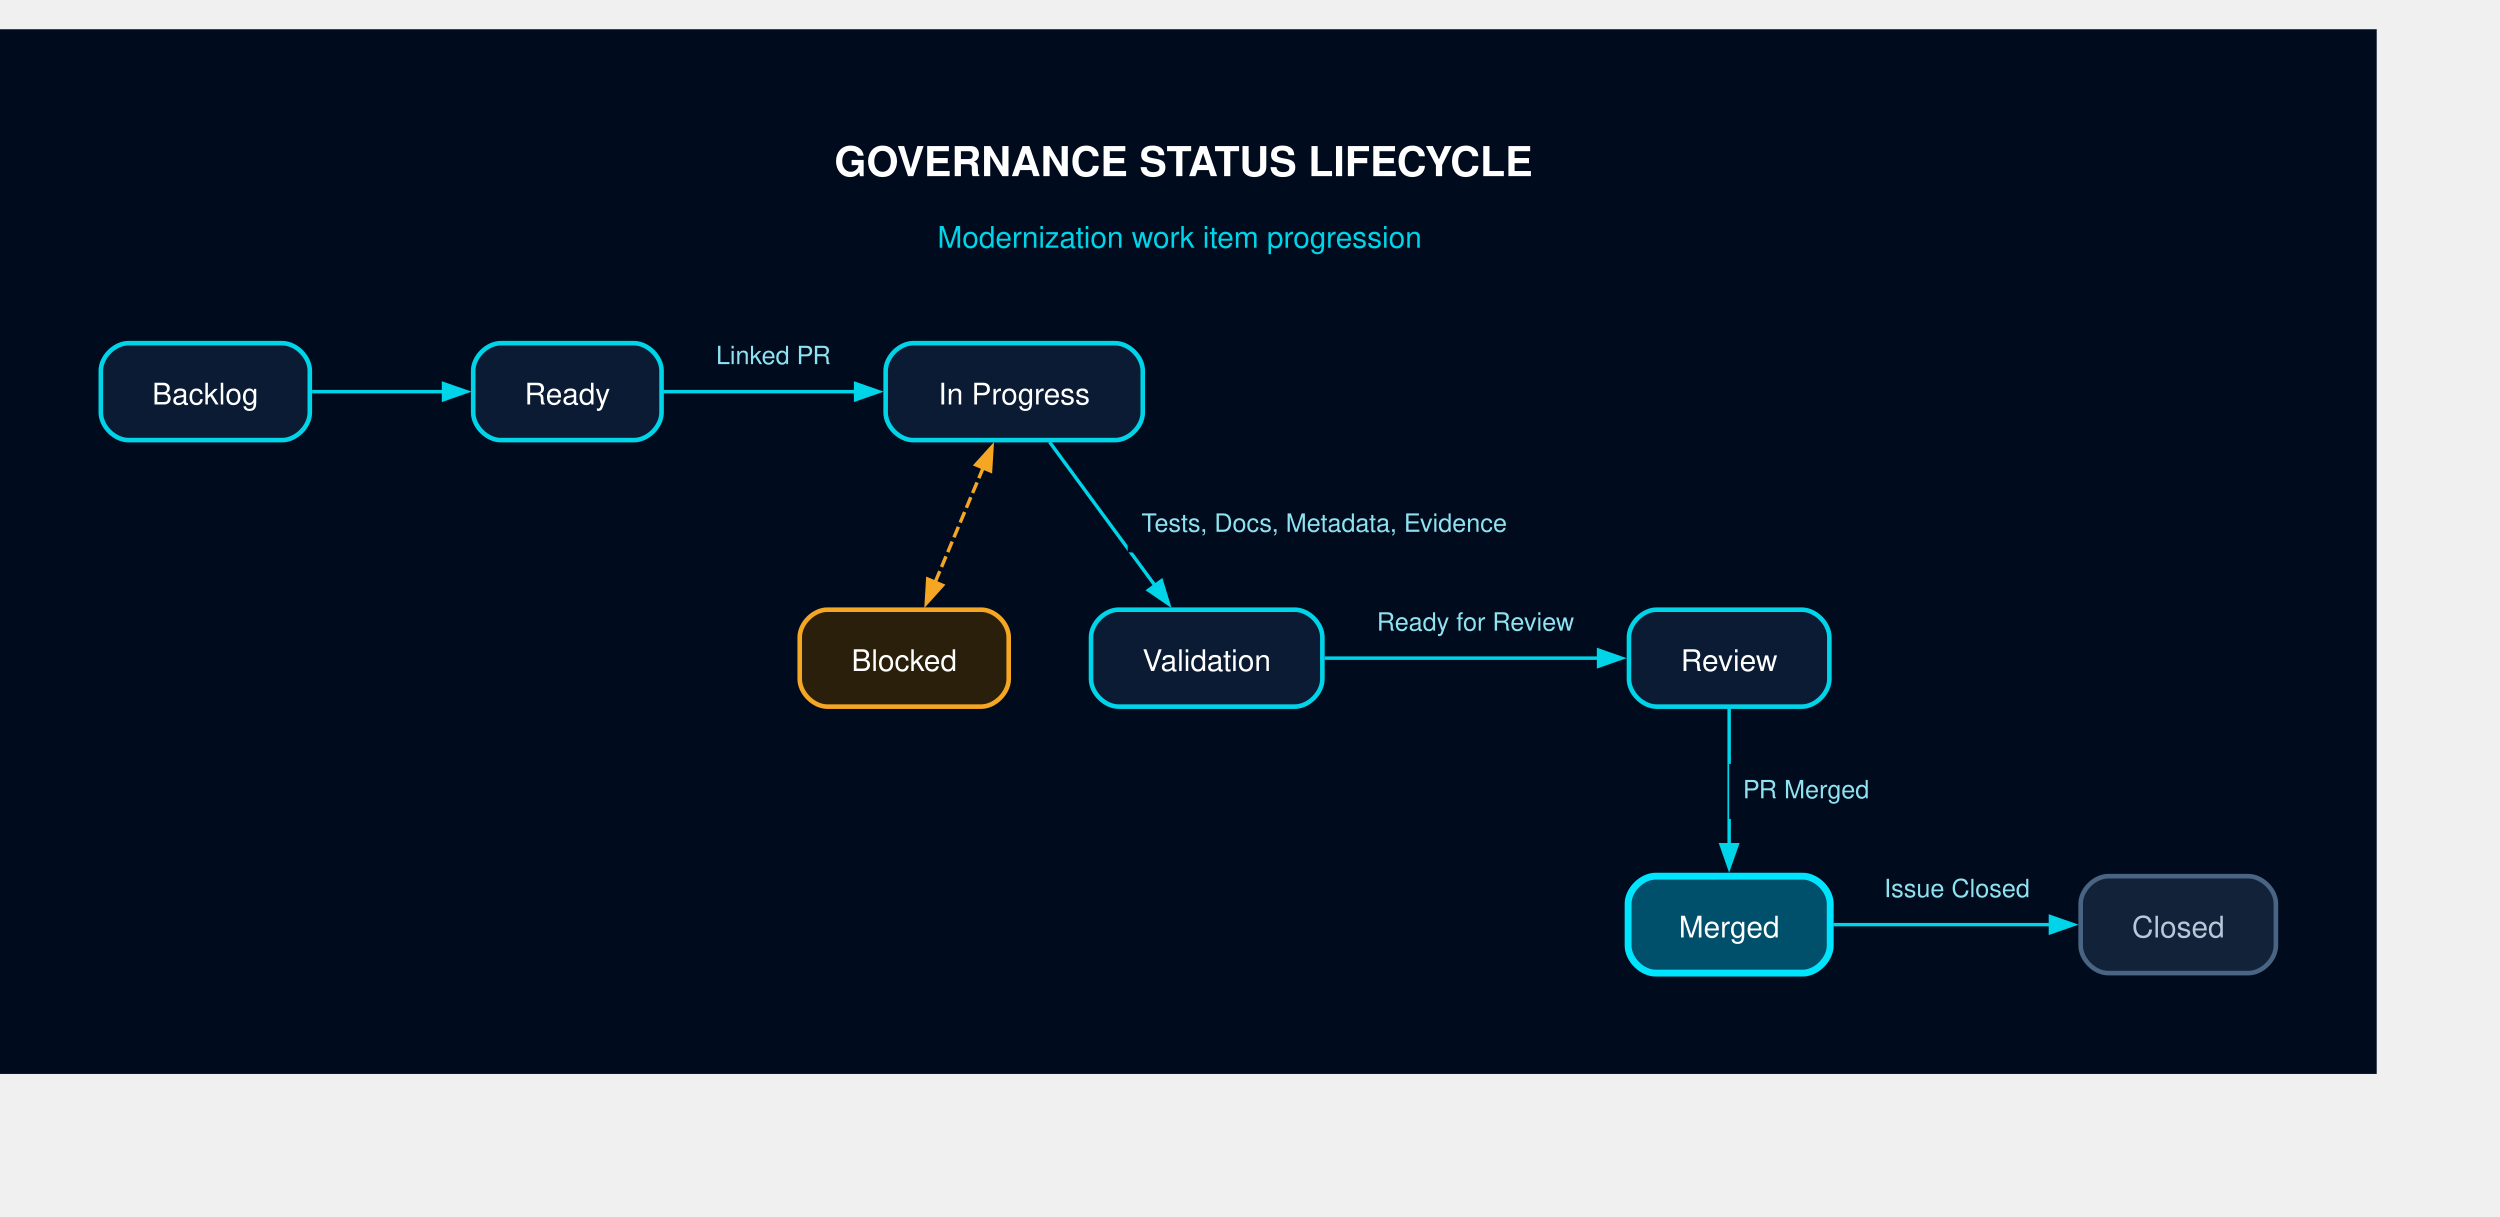
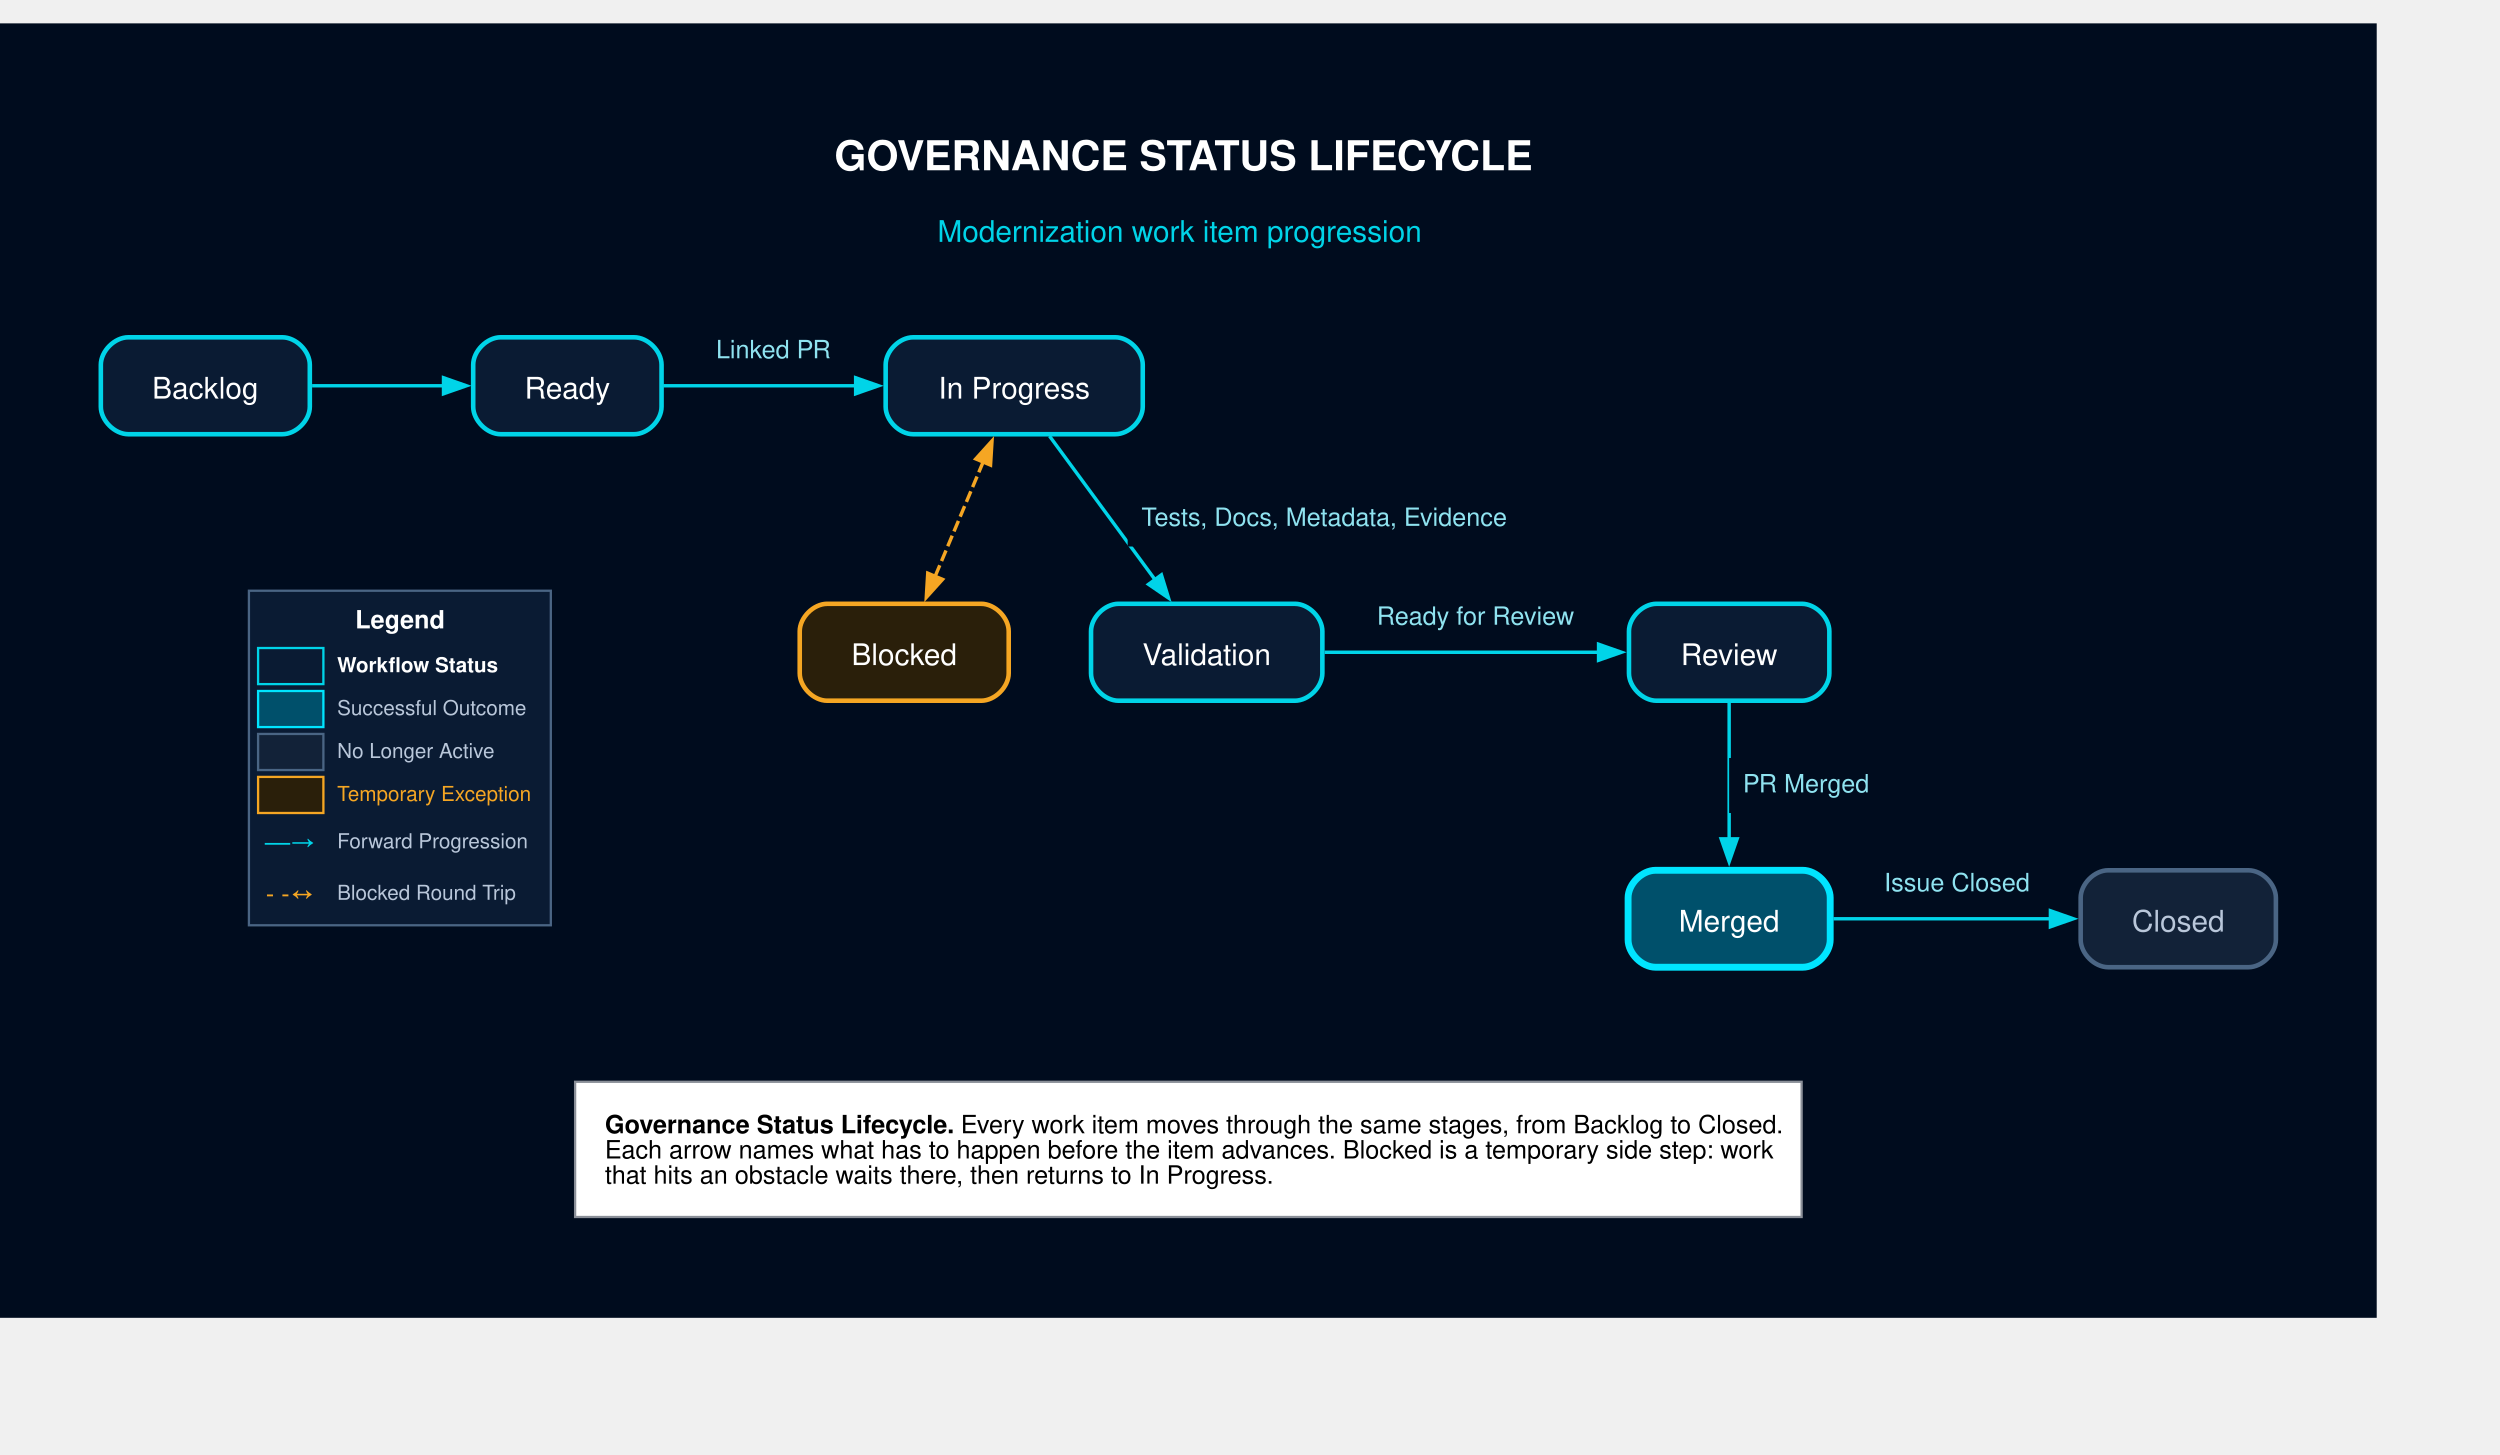
- <svg xmlns="http://www.w3.org/2000/svg" width="1145.0pt" height="557.0pt" viewBox="14.00 10.00 1091.00 506.00">
+ <svg xmlns="http://www.w3.org/2000/svg" width="1145.0pt" height="666.0pt" viewBox="14.00 10.00 1091.00 615.00">
  <g id="graph0" class="graph" transform="scale(1 1) rotate(0) translate(58 422.3)">
-     <polygon fill="#000c1e" stroke="none" points="-44.0,44.0 -44.0,-411.9 993.2,-411.9 993.2,44.0 -44.0,44.0" />
-     <polygon fill="#000c1e" stroke="none" points="-4,4 -4,-371.9 953.2,-371.9 953.2,4 -4,4" />
+     <polygon fill="#000c1e" stroke="none" points="-44.0,153.0 -44.0,-411.9 993.2,-411.9 993.2,153.0 -44.0,153.0" />
+     <polygon fill="#000c1e" stroke="none" points="-4.0,113.0 -4.0,-371.9 953.2,-371.9 953.2,113.0 -4.0,113.0" />
    <text xml:space="preserve" text-anchor="start" x="320.1" y="-347.8" font-family="Helvetica,Arial,sans-serif" font-weight="bold" font-size="18.00" fill="#ffffff">GOVERNANCE STATUS LIFECYCLE</text>
    <text xml:space="preserve" text-anchor="start" x="365.1" y="-316.55" font-family="Helvetica,Arial,sans-serif" font-size="13.00" fill="#00d4e8">Modernization work item progression</text>
    <g id="node1" class="node">
      <path fill="#2a1f0a" stroke="#f5a623" stroke-width="2" d="M384.2,-158.6C384.2,-158.6 317,-158.6 317,-158.6 311,-158.6 305,-152.6 305,-146.6 305,-146.6 305,-128.3 305,-128.3 305,-122.3 311,-116.3 317,-116.3 317,-116.3 384.2,-116.3 384.2,-116.3 390.2,-116.3 396.2,-122.3 396.2,-128.3 396.2,-128.3 396.2,-146.6 396.2,-146.6 396.2,-152.6 390.2,-158.6 384.2,-158.6" />
      <text xml:space="preserve" text-anchor="middle" x="350.6" y="-131.85" font-family="Helvetica,Arial,sans-serif" font-size="13.00" fill="#ffffff">Blocked</text>
    </g>
    <g id="node2" class="node">
      <path fill="#00506b" stroke="#00e5ff" stroke-width="3" d="M742.7,-42.3C742.7,-42.3 678.5,-42.3 678.5,-42.3 672.5,-42.3 666.5,-36.3 666.5,-30.3 666.5,-30.3 666.5,-12 666.5,-12 666.5,-6 672.5,0 678.5,0 678.5,0 742.7,0 742.7,0 748.7,0 754.7,-6 754.7,-12 754.7,-12 754.7,-30.3 754.7,-30.3 754.7,-36.3 748.7,-42.3 742.7,-42.3" />
      <text xml:space="preserve" text-anchor="middle" x="710.6" y="-15.55" font-family="Helvetica,Arial,sans-serif" font-size="13.00" fill="#ffffff">Merged</text>
    </g>
    <g id="node3" class="node">
      <path fill="#122238" stroke="#4a6584" stroke-width="2" d="M937.2,-42.3C937.2,-42.3 876,-42.3 876,-42.3 870,-42.3 864,-36.3 864,-30.3 864,-30.3 864,-12 864,-12 864,-6 870,0 876,0 876,0 937.2,0 937.2,0 943.2,0 949.2,-6 949.2,-12 949.2,-12 949.2,-30.3 949.2,-30.3 949.2,-36.3 943.2,-42.3 937.2,-42.3" />
      <text xml:space="preserve" text-anchor="middle" x="906.6" y="-15.55" font-family="Helvetica,Arial,sans-serif" font-size="13.00" fill="#b9c7da">Closed</text>
    </g>
    <g id="edge7" class="edge">
      <path fill="none" stroke="#00d4e8" stroke-width="1.5" d="M756.06,-21.15C784.39,-21.15 821.03,-21.15 851.07,-21.15" />
      <polygon fill="#00d4e8" stroke="#00d4e8" stroke-width="1.5" points="850.8,-24.65 860.8,-21.15 850.8,-17.65 850.8,-24.65" />
      <polygon fill="#000c1e" stroke="none" points="772.23,-24.15 772.23,-48.15 846.48,-48.15 846.48,-24.15 772.23,-24.15" />
      <text xml:space="preserve" text-anchor="start" x="778.23" y="-33.15" font-family="Helvetica,Arial,sans-serif" font-size="11.00" fill="#8fe3f0">Issue Closed</text>
    </g>
    <g id="node4" class="node">
      <path fill="#0a1b33" stroke="#00d4e8" stroke-width="2" d="M79.2,-274.9C79.2,-274.9 12,-274.9 12,-274.9 6,-274.9 0,-268.9 0,-262.9 0,-262.9 0,-244.6 0,-244.6 0,-238.6 6,-232.6 12,-232.6 12,-232.6 79.2,-232.6 79.2,-232.6 85.2,-232.6 91.2,-238.6 91.2,-244.6 91.2,-244.6 91.2,-262.9 91.2,-262.9 91.2,-268.9 85.2,-274.9 79.2,-274.9" />
      <text xml:space="preserve" text-anchor="middle" x="45.6" y="-248.15" font-family="Helvetica,Arial,sans-serif" font-size="13.00" fill="#ffffff">Backlog</text>
    </g>
    <g id="node5" class="node">
      <path fill="#0a1b33" stroke="#00d4e8" stroke-width="2" d="M232.7,-274.9C232.7,-274.9 174.5,-274.9 174.5,-274.9 168.5,-274.9 162.5,-268.9 162.5,-262.9 162.5,-262.9 162.5,-244.6 162.5,-244.6 162.5,-238.6 168.5,-232.6 174.5,-232.6 174.5,-232.6 232.7,-232.6 232.7,-232.6 238.7,-232.6 244.7,-238.6 244.7,-244.6 244.7,-244.6 244.7,-262.9 244.7,-262.9 244.7,-268.9 238.7,-274.9 232.7,-274.9" />
      <text xml:space="preserve" text-anchor="middle" x="203.6" y="-248.15" font-family="Helvetica,Arial,sans-serif" font-size="13.00" fill="#ffffff">Ready</text>
    </g>
    <g id="edge1" class="edge">
      <path fill="none" stroke="#00d4e8" stroke-width="1.5" d="M92.2,-253.75C111.33,-253.75 130.46,-253.75 149.59,-253.75" />
      <polygon fill="#00d4e8" stroke="#00d4e8" stroke-width="1.5" points="149.55,-257.25 159.55,-253.75 149.55,-250.25 149.55,-257.25" />
    </g>
    <g id="node6" class="node">
      <path fill="#0a1b33" stroke="#00d4e8" stroke-width="2" d="M442.7,-274.9C442.7,-274.9 354.5,-274.9 354.5,-274.9 348.5,-274.9 342.5,-268.9 342.5,-262.9 342.5,-262.9 342.5,-244.6 342.5,-244.6 342.5,-238.6 348.5,-232.6 354.5,-232.6 354.5,-232.6 442.7,-232.6 442.7,-232.6 448.7,-232.6 454.7,-238.6 454.7,-244.6 454.7,-244.6 454.7,-262.9 454.7,-262.9 454.7,-268.9 448.7,-274.9 442.7,-274.9" />
      <text xml:space="preserve" text-anchor="middle" x="398.6" y="-248.15" font-family="Helvetica,Arial,sans-serif" font-size="13.00" fill="#ffffff">In Progress</text>
    </g>
    <g id="edge2" class="edge">
      <path fill="none" stroke="#00d4e8" stroke-width="1.5" d="M245.43,-253.75C269.9,-253.75 301.4,-253.75 329.47,-253.75" />
      <polygon fill="#00d4e8" stroke="#00d4e8" stroke-width="1.5" points="329.4,-257.25 339.4,-253.75 329.4,-250.25 329.4,-257.25" />
      <polygon fill="#000c1e" stroke="none" points="262.48,-256.75 262.48,-280.75 324.73,-280.75 324.73,-256.75 262.48,-256.75" />
      <text xml:space="preserve" text-anchor="start" x="268.48" y="-265.75" font-family="Helvetica,Arial,sans-serif" font-size="11.00" fill="#8fe3f0">Linked PR</text>
    </g>
    <g id="edge3" class="edge">
      <path fill="none" stroke="#f5a623" stroke-width="1.5" stroke-dasharray="5,2" d="M385.09,-220.59C378.52,-204.94 370.64,-186.17 364.07,-170.53" />
      <polygon fill="#f5a623" stroke="#f5a623" stroke-width="1.5" points="381.82,-221.83 388.92,-229.69 388.27,-219.12 381.82,-221.83" />
      <polygon fill="#f5a623" stroke="#f5a623" stroke-width="1.5" points="367.33,-169.24 360.23,-161.37 360.87,-171.95 367.33,-169.24" />
    </g>
    <g id="node7" class="node">
      <path fill="#0a1b33" stroke="#00d4e8" stroke-width="2" d="M521.08,-158.6C521.08,-158.6 444.12,-158.6 444.12,-158.6 438.12,-158.6 432.12,-152.6 432.12,-146.6 432.12,-146.6 432.12,-128.3 432.12,-128.3 432.12,-122.3 438.12,-116.3 444.12,-116.3 444.12,-116.3 521.08,-116.3 521.08,-116.3 527.08,-116.3 533.08,-122.3 533.08,-128.3 533.08,-128.3 533.08,-146.6 533.08,-146.6 533.08,-152.6 527.08,-158.6 521.08,-158.6" />
      <text xml:space="preserve" text-anchor="middle" x="482.6" y="-131.85" font-family="Helvetica,Arial,sans-serif" font-size="13.00" fill="#ffffff">Validation</text>
    </g>
    <g id="edge4" class="edge">
      <path fill="none" stroke="#00d4e8" stroke-width="1.5" d="M414.01,-231.79C426.91,-214.22 445.51,-188.92 460.09,-169.08" />
      <polygon fill="#00d4e8" stroke="#00d4e8" stroke-width="1.5" points="462.84,-171.24 465.95,-161.11 457.2,-167.1 462.84,-171.24" />
      <polygon fill="#000c1e" stroke="none" points="448.12,-183.6 448.12,-207.6 616.87,-207.6 616.87,-183.6 448.12,-183.6" />
      <text xml:space="preserve" text-anchor="start" x="454.12" y="-192.6" font-family="Helvetica,Arial,sans-serif" font-size="11.00" fill="#8fe3f0">Tests, Docs, Metadata, Evidence</text>
    </g>
    <g id="node8" class="node">
      <path fill="#0a1b33" stroke="#00d4e8" stroke-width="2" d="M742.33,-158.6C742.33,-158.6 678.88,-158.6 678.88,-158.6 672.88,-158.6 666.88,-152.6 666.88,-146.6 666.88,-146.6 666.88,-128.3 666.88,-128.3 666.88,-122.3 672.88,-116.3 678.88,-116.3 678.88,-116.3 742.33,-116.3 742.33,-116.3 748.33,-116.3 754.33,-122.3 754.33,-128.3 754.33,-128.3 754.33,-146.6 754.33,-146.6 754.33,-152.6 748.33,-158.6 742.33,-158.6" />
      <text xml:space="preserve" text-anchor="middle" x="710.6" y="-131.85" font-family="Helvetica,Arial,sans-serif" font-size="13.00" fill="#ffffff">Review</text>
    </g>
    <g id="edge5" class="edge">
      <path fill="none" stroke="#00d4e8" stroke-width="1.5" d="M534.05,-137.45C569.69,-137.45 617.14,-137.45 653.87,-137.45" />
      <polygon fill="#00d4e8" stroke="#00d4e8" stroke-width="1.5" points="653.61,-140.95 663.61,-137.45 653.61,-133.95 653.61,-140.95" />
      <polygon fill="#000c1e" stroke="none" points="550.85,-140.45 550.85,-164.45 649.1,-164.45 649.1,-140.45 550.85,-140.45" />
      <text xml:space="preserve" text-anchor="start" x="556.85" y="-149.45" font-family="Helvetica,Arial,sans-serif" font-size="11.00" fill="#8fe3f0">Ready for Review</text>
    </g>
    <g id="edge6" class="edge">
      <path fill="none" stroke="#00d4e8" stroke-width="1.5" d="M710.6,-115.49C710.6,-98.86 710.6,-75.29 710.6,-56" />
      <polygon fill="#00d4e8" stroke="#00d4e8" stroke-width="1.5" points="714.1,-56.03 710.6,-46.03 707.1,-56.03 714.1,-56.03" />
      <polygon fill="#000c1e" stroke="none" points="710.6,-67.3 710.6,-91.3 778.1,-91.3 778.1,-67.3 710.6,-67.3" />
      <text xml:space="preserve" text-anchor="start" x="716.6" y="-76.3" font-family="Helvetica,Arial,sans-serif" font-size="11.00" fill="#8fe3f0">PR Merged</text>
    </g>
+     <g id="gov_caption-inset" transform="translate(202.98 46.00) scale(1 1) rotate(0) translate(4 63)">
+       <polygon fill="#000c1e" stroke="none" points="-4,4 -4,-63 539.25,-63 539.25,4 -4,4" />
+       <g id="gov_caption-node1" class="node">
+         <polygon fill="#ffffff" stroke="none" points="0,0 0,-59 535.25,-59 535.25,0 0,0" />
+         <text xml:space="preserve" text-anchor="start" x="13" y="-36.55" font-family="Helvetica,Arial,sans-serif" font-weight="bold" font-size="11.00" fill="#000000">Governance Status Lifecycle.</text>
+         <text xml:space="preserve" text-anchor="start" x="165.25" y="-36.55" font-family="Helvetica,Arial,sans-serif" font-size="11.00" fill="#000000"> Every work item moves through the same stages, from Backlog to Closed.</text>
+         <text xml:space="preserve" text-anchor="start" x="13" y="-25.55" font-family="Helvetica,Arial,sans-serif" font-size="11.00" fill="#000000">Each arrow names what has to happen before the item advances. Blocked is a temporary side step: work</text>
+         <text xml:space="preserve" text-anchor="start" x="13" y="-14.55" font-family="Helvetica,Arial,sans-serif" font-size="11.00" fill="#000000">that hits an obstacle waits there, then returns to In Progress.</text>
+         <polygon fill="none" stroke="#8a8f98" points="0,0 0,-59 535.25,-59 535.25,0 0,0" />
+       </g>
+     </g>
+     <g id="gov_legend-inset" transform="translate(60.63 -168.30) scale(1 1) rotate(0) translate(4 150)">
+       <polygon fill="#000c1e" stroke="none" points="-4,4 -4,-150 135.75,-150 135.75,4 -4,4" />
+       <g id="gov_legend-node1" class="node">
+         <polygon fill="#0a1b33" stroke="none" points="0,0 0,-146 131.75,-146 131.75,0 0,0" />
+         <text xml:space="preserve" text-anchor="start" x="46.38" y="-129.55" font-family="Helvetica,Arial,sans-serif" font-weight="bold" font-size="11.00" fill="#ffffff">Legend</text>
+         <polygon fill="#0a1b33" stroke="none" points="4,-105.25 4,-121 32.5,-121 32.5,-105.25 4,-105.25" />
+         <polygon fill="none" stroke="#00d4e8" points="4,-105.25 4,-121 32.5,-121 32.5,-105.25 4,-105.25" />
+         <text xml:space="preserve" text-anchor="start" x="38.5" y="-110.45" font-family="Helvetica,Arial,sans-serif" font-weight="bold" font-size="9.00" fill="#ffffff">Workflow Status</text>
+         <polygon fill="#00506b" stroke="none" points="4,-86.5 4,-102.25 32.5,-102.25 32.5,-86.5 4,-86.5" />
+         <polygon fill="none" stroke="#00e5ff" points="4,-86.5 4,-102.25 32.5,-102.25 32.5,-86.5 4,-86.5" />
+         <text xml:space="preserve" text-anchor="start" x="38.5" y="-91.75" font-family="Helvetica,Arial,sans-serif" font-size="9.00" fill="#b9c7da">Successful Outcome</text>
+         <polygon fill="#122238" stroke="none" points="4,-67.75 4,-83.5 32.5,-83.5 32.5,-67.75 4,-67.75" />
+         <polygon fill="none" stroke="#4a6584" points="4,-67.75 4,-83.5 32.5,-83.5 32.5,-67.75 4,-67.75" />
+         <text xml:space="preserve" text-anchor="start" x="38.5" y="-73" font-family="Helvetica,Arial,sans-serif" font-size="9.00" fill="#b9c7da">No Longer Active</text>
+         <polygon fill="#2a1f0a" stroke="none" points="4,-49 4,-64.75 32.5,-64.75 32.5,-49 4,-49" />
+         <polygon fill="none" stroke="#f5a623" points="4,-49 4,-64.75 32.5,-64.75 32.5,-49 4,-49" />
+         <text xml:space="preserve" text-anchor="start" x="38.5" y="-54.25" font-family="Helvetica,Arial,sans-serif" font-size="9.00" fill="#f5a623">Temporary Exception</text>
+         <text xml:space="preserve" text-anchor="start" x="7" y="-32.5" font-family="Helvetica,Arial,sans-serif" font-size="11.00" fill="#00d4e8">—→</text>
+         <text xml:space="preserve" text-anchor="start" x="38.5" y="-33.62" font-family="Helvetica,Arial,sans-serif" font-size="9.00" fill="#b9c7da">Forward Progression</text>
+         <text xml:space="preserve" text-anchor="start" x="7.38" y="-10" font-family="Helvetica,Arial,sans-serif" font-size="11.00" fill="#f5a623">- -↔</text>
+         <text xml:space="preserve" text-anchor="start" x="38.5" y="-11.12" font-family="Helvetica,Arial,sans-serif" font-size="9.00" fill="#b9c7da">Blocked Round Trip</text>
+         <polygon fill="none" stroke="#4a6584" points="0,0 0,-146 131.75,-146 131.75,0 0,0" />
+       </g>
+     </g>
  </g>
</svg>
